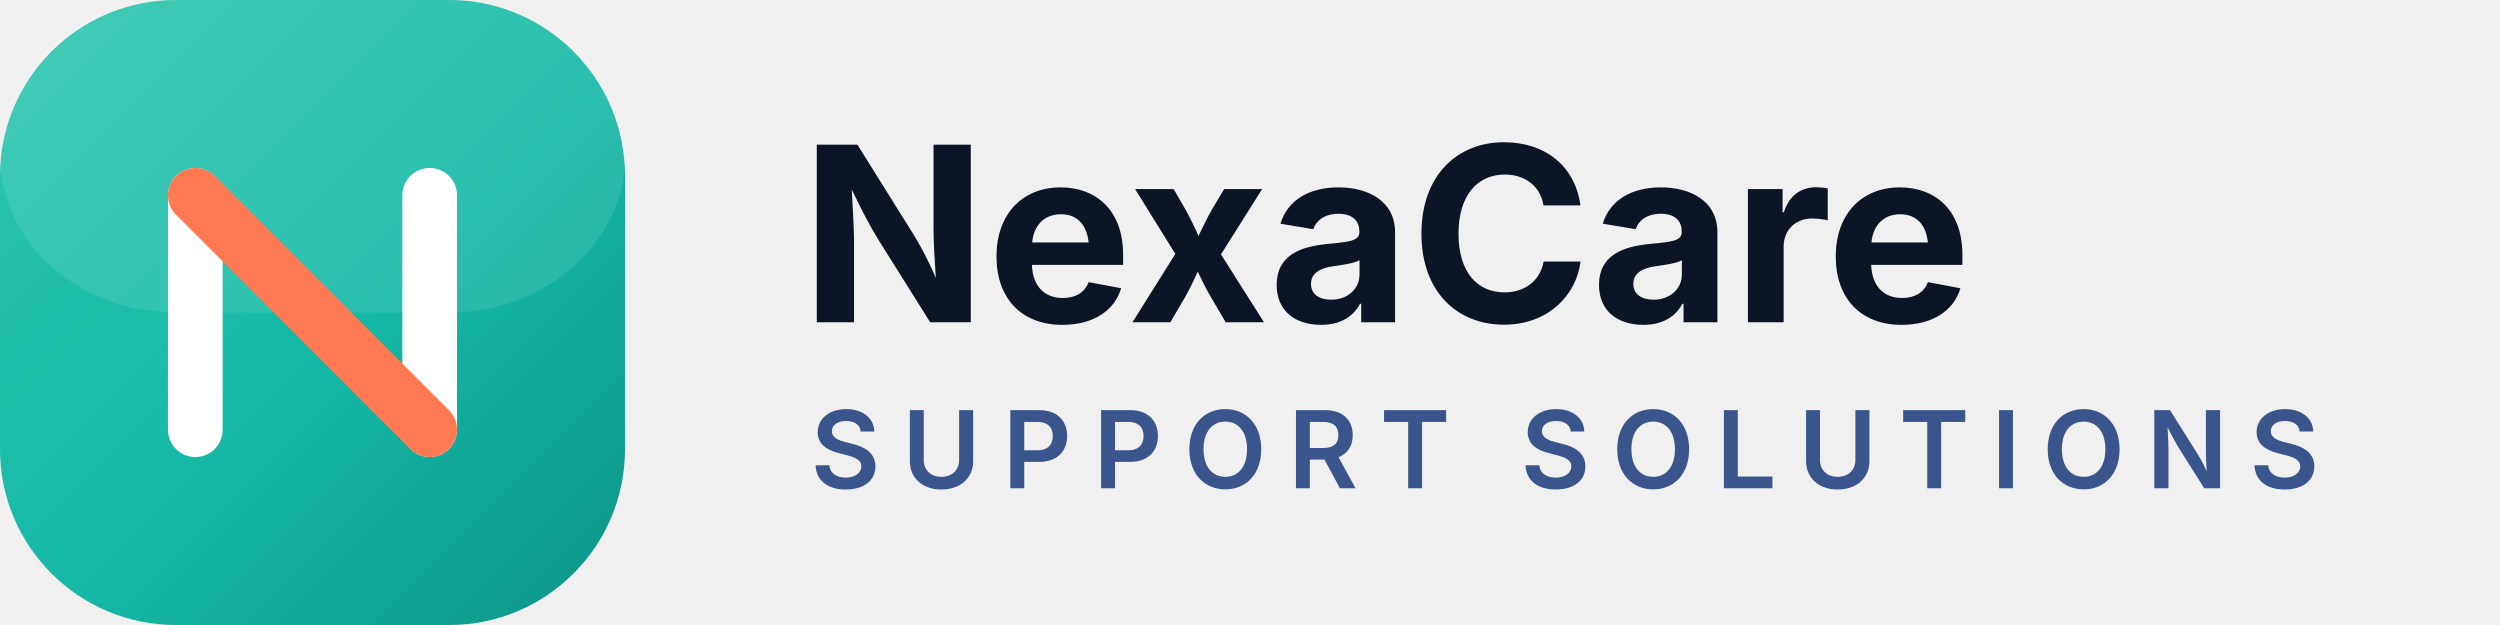
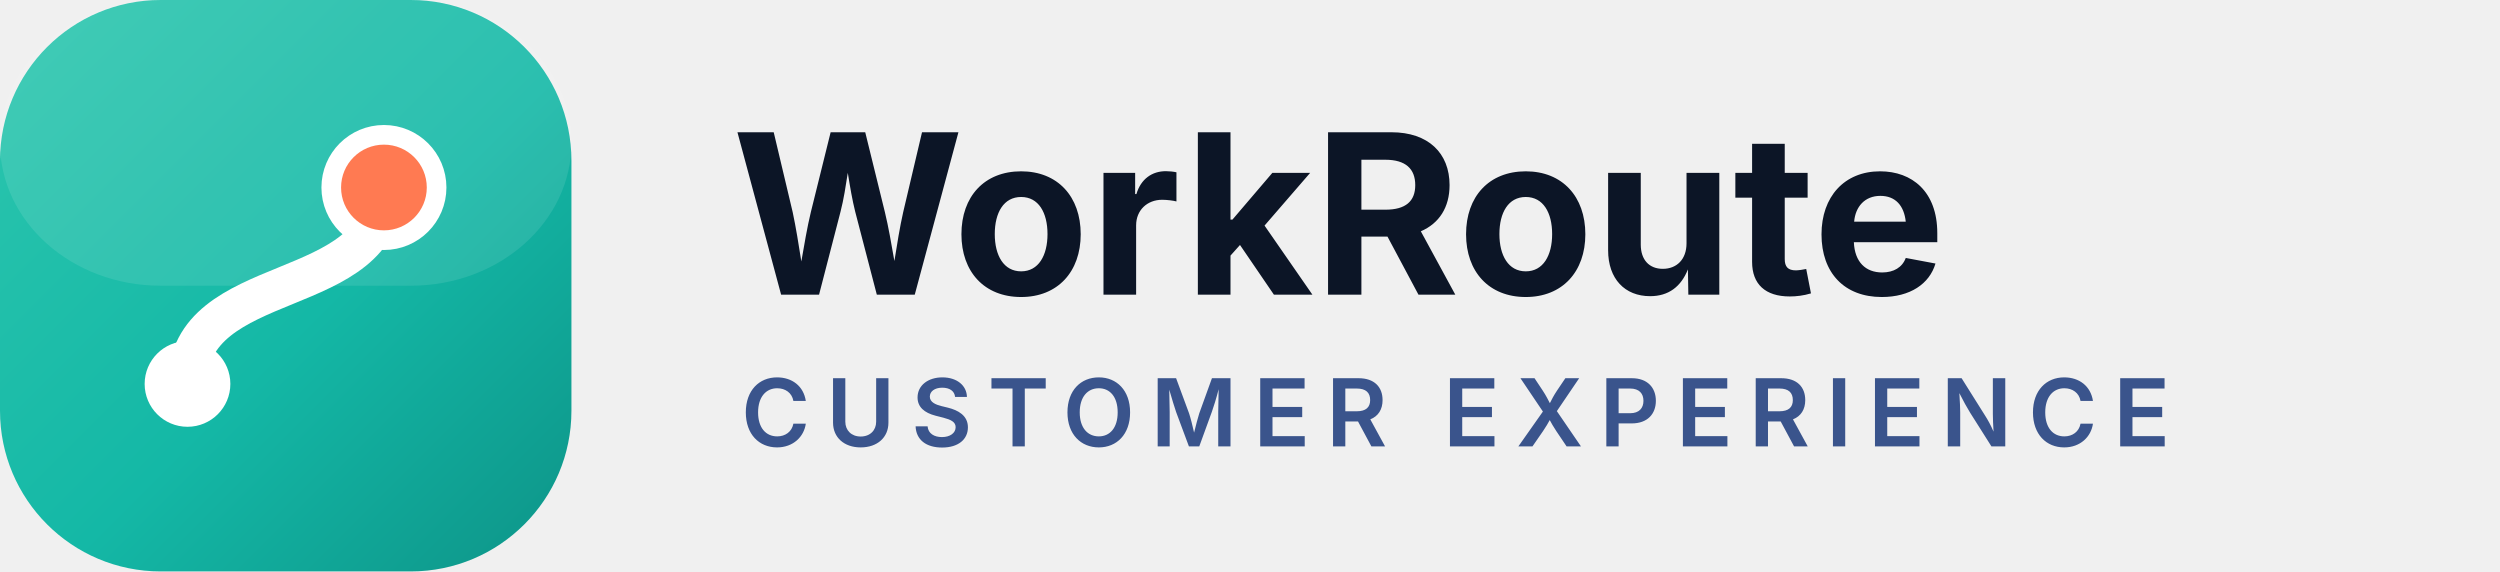
- <svg xmlns="http://www.w3.org/2000/svg" width="256" height="64" viewBox="0 0 256 64" role="img" aria-label="NexaCare Support Solutions">
+ <svg xmlns="http://www.w3.org/2000/svg" width="280" height="64" viewBox="0 0 280 64" role="img" aria-label="WorkRoute — Customer Experience">
  <defs>
-     <linearGradient id="ncLockup" x1="0" y1="0" x2="1" y2="1">
+     <linearGradient id="wrLockup" x1="0" y1="0" x2="1" y2="1">
      <stop offset="0" stop-color="#2dc6ae" />
      <stop offset="0.55" stop-color="#14b8a6" />
      <stop offset="1" stop-color="#0d9488" />
    </linearGradient>
  </defs>
-   <rect width="64" height="64" rx="18" fill="url(#ncLockup)" />
+   <rect width="64" height="64" rx="18" fill="url(#wrLockup)" />
  <rect width="64" height="32" rx="18" fill="#ffffff" opacity="0.10" />
-   <g stroke-width="5.6" stroke-linecap="round" stroke-linejoin="round" fill="none">
-     <path d="M20 44 V20" stroke="#ffffff" />
-     <path d="M44 44 V20" stroke="#ffffff" />
-     <path d="M20 20 L44 44" stroke="#ff7a52" />
-   </g>
-   <text x="82" y="33" font-family="Inter, 'Segoe UI', system-ui, sans-serif" font-size="25" font-weight="700" fill="#0c1526">NexaCare</text>
-   <text x="83" y="50" font-family="Inter, 'Segoe UI', system-ui, sans-serif" font-size="11" font-weight="600" letter-spacing="2.2" fill="#3a548c">SUPPORT SOLUTIONS</text>
+   <path d="M21 43 C21 30 43 34 43 21" fill="none" stroke="#ffffff" stroke-width="4.4" stroke-linecap="round" />
+   <circle cx="21" cy="43" r="4.8" fill="#ffffff" />
+   <circle cx="43" cy="21" r="5.9" fill="#ff7a52" stroke="#ffffff" stroke-width="2.2" />
+   <text x="82" y="33" font-family="Inter, 'Segoe UI', system-ui, sans-serif" font-size="25" font-weight="700" fill="#0c1526">WorkRoute</text>
+   <text x="83" y="50" font-family="Inter, 'Segoe UI', system-ui, sans-serif" font-size="10.5" font-weight="600" letter-spacing="1.8" fill="#3a548c">CUSTOMER EXPERIENCE</text>
</svg>
